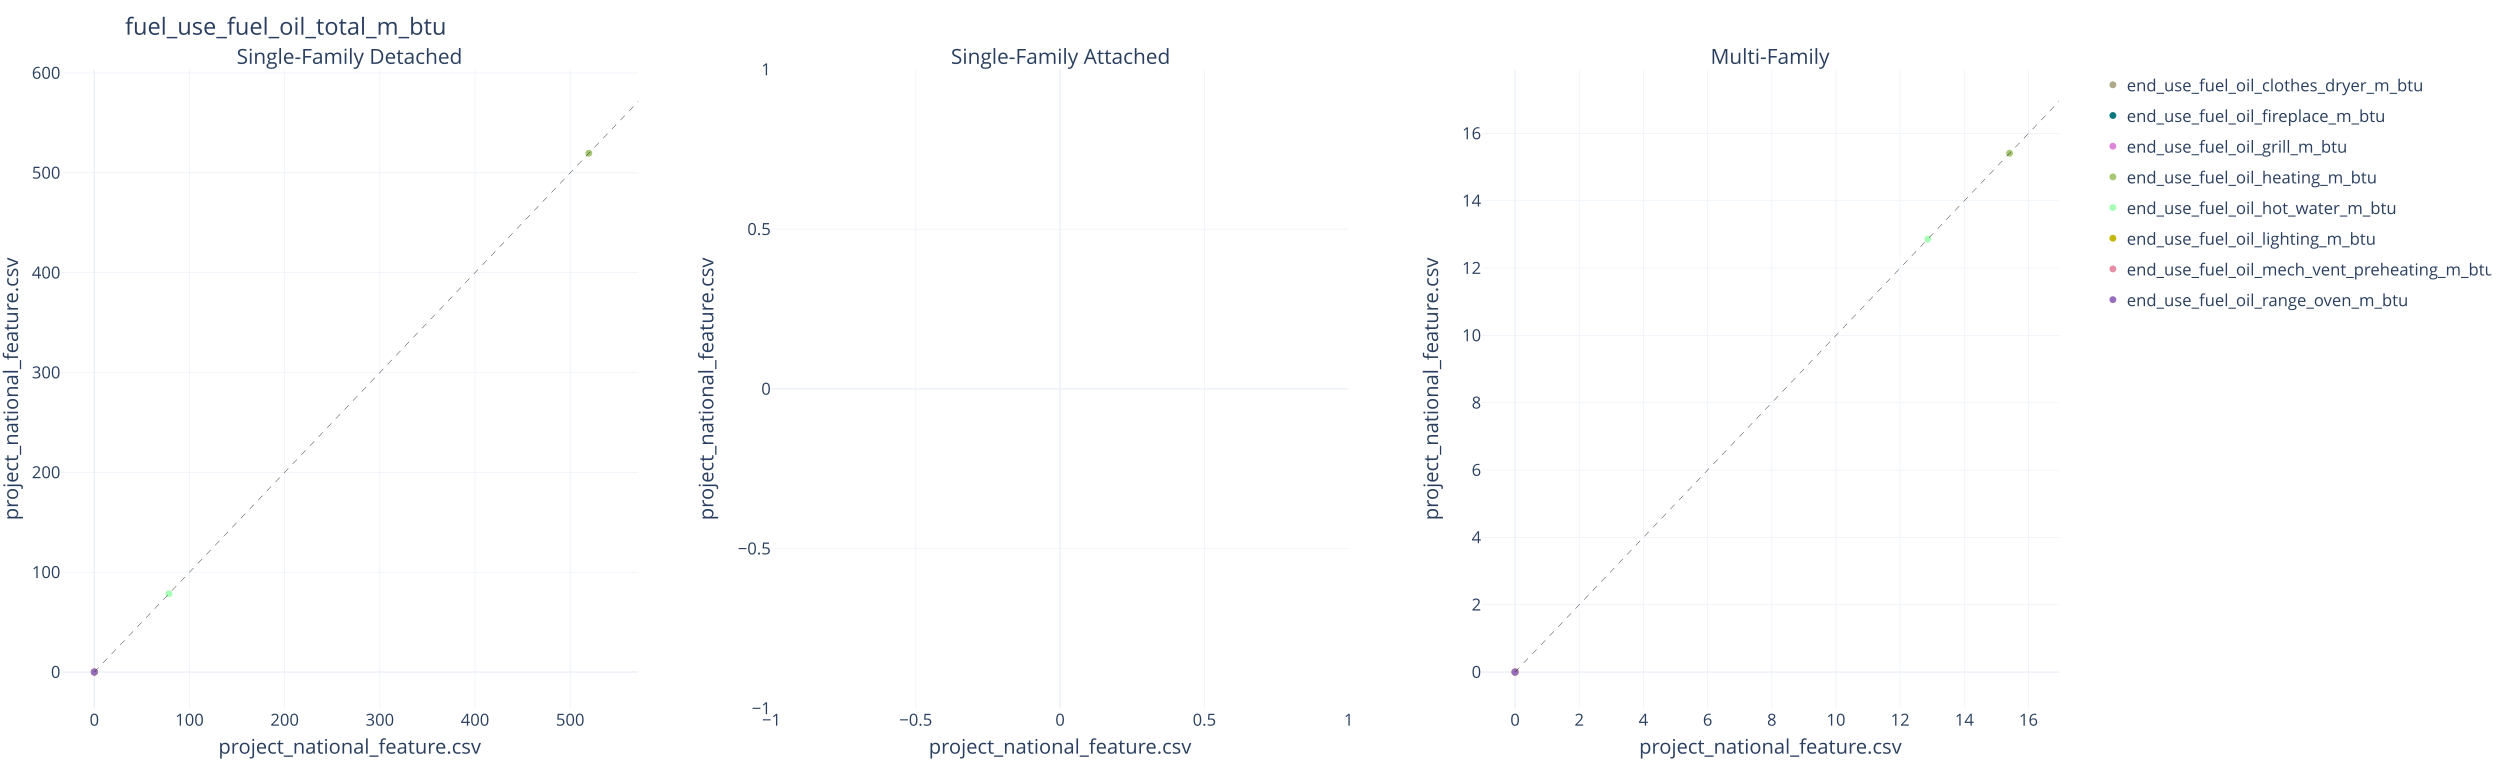
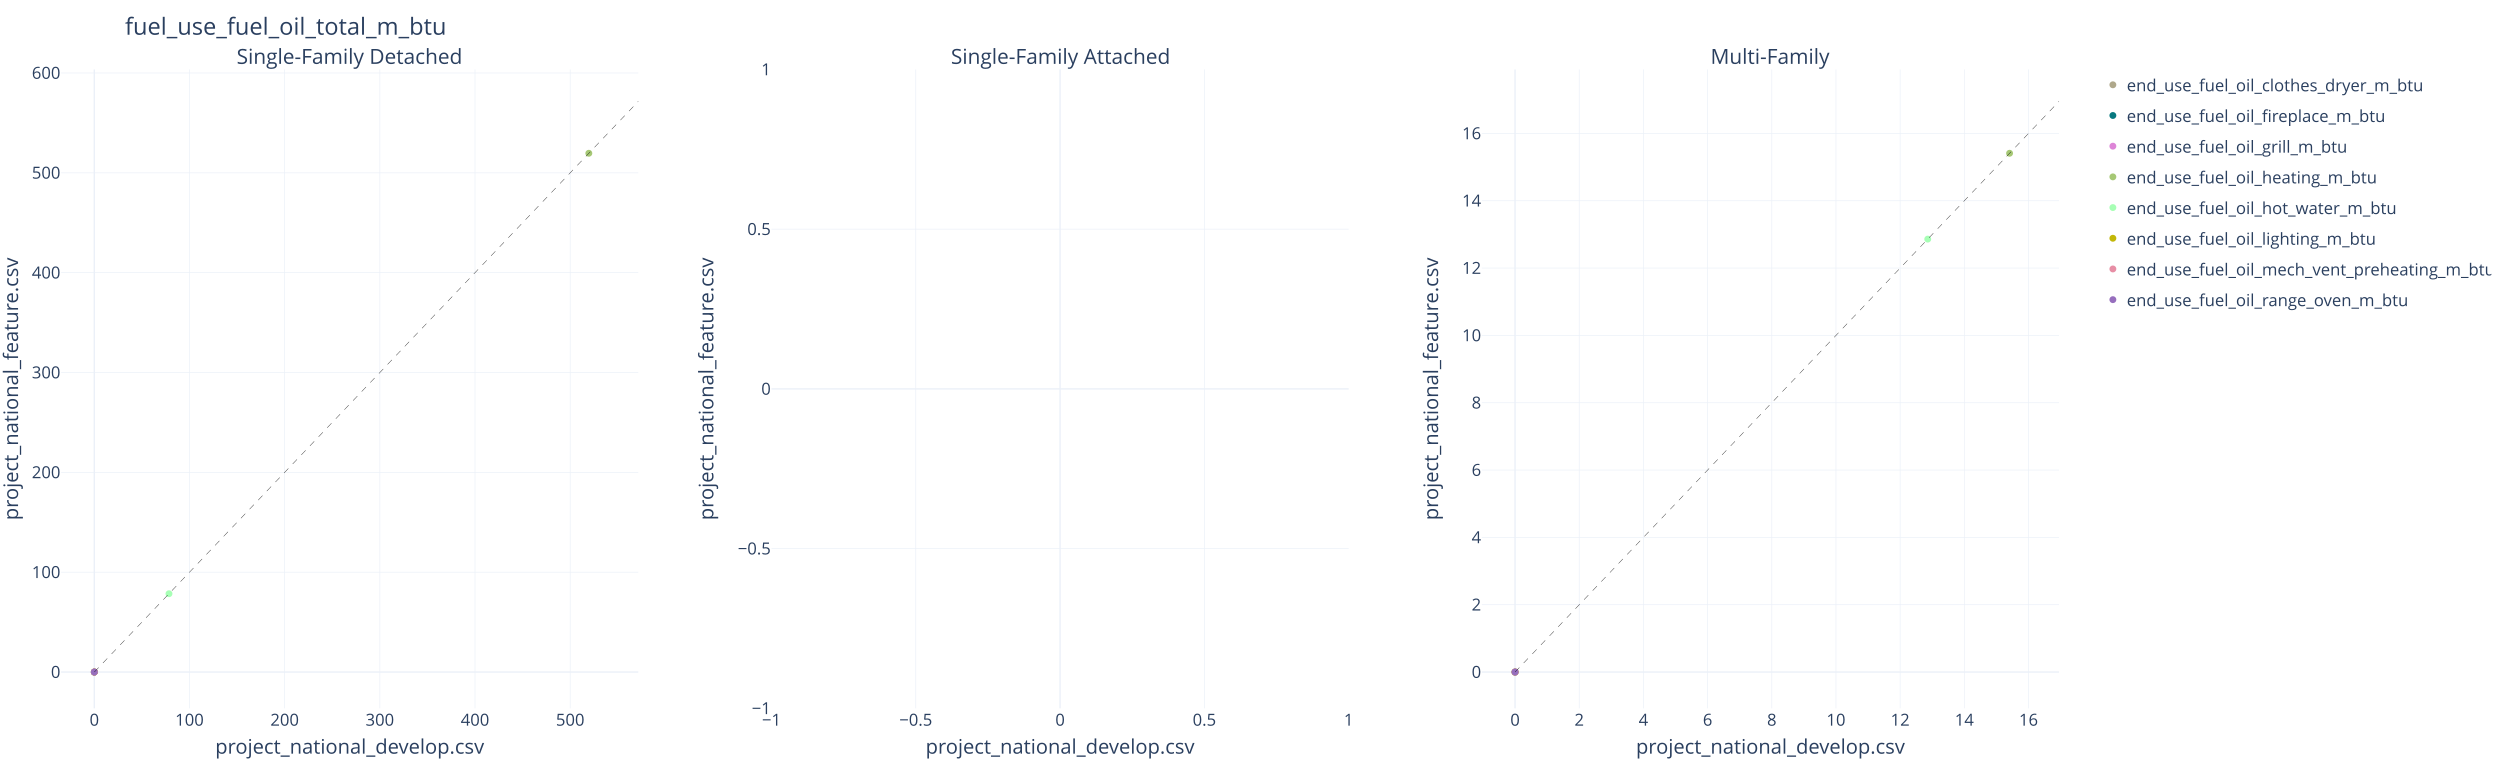
<svg xmlns="http://www.w3.org/2000/svg" class="main-svg" width="3600" height="1100" style="" viewBox="0 0 3600 1100">
  <rect x="0" y="0" width="3600" height="1100" style="fill: rgb(255, 255, 255); fill-opacity: 1;" />
-   <defs id="defs-c2bf90">
+   <defs id="defs-487a89">
    <g class="clips">
-       <clipPath id="clipc2bf90xyplot" class="plotclip">
+       <clipPath id="clip487a89xyplot" class="plotclip">
        <rect width="831.133" height="920" />
      </clipPath>
-       <clipPath id="clipc2bf90x2y2plot" class="plotclip">
+       <clipPath id="clip487a89x2y2plot" class="plotclip">
        <rect width="831.133" height="920" />
      </clipPath>
-       <clipPath id="clipc2bf90x3y3plot" class="plotclip">
+       <clipPath id="clip487a89x3y3plot" class="plotclip">
        <rect width="831.133" height="920" />
      </clipPath>
-       <clipPath class="axesclip" id="clipc2bf90x">
+       <clipPath class="axesclip" id="clip487a89x">
        <rect x="88" y="0" width="831.133" height="1100" />
      </clipPath>
-       <clipPath class="axesclip" id="clipc2bf90y">
+       <clipPath class="axesclip" id="clip487a89y">
        <rect x="0" y="100" width="3600" height="920" />
      </clipPath>
-       <clipPath class="axesclip" id="clipc2bf90xy">
+       <clipPath class="axesclip" id="clip487a89xy">
        <rect x="88" y="100" width="831.133" height="920" />
      </clipPath>
-       <clipPath class="axesclip" id="clipc2bf90y2">
+       <clipPath class="axesclip" id="clip487a89y2">
        <rect x="0" y="100" width="3600" height="920" />
      </clipPath>
-       <clipPath class="axesclip" id="clipc2bf90xy2">
+       <clipPath class="axesclip" id="clip487a89xy2">
        <rect x="88" y="100" width="831.133" height="920" />
      </clipPath>
-       <clipPath class="axesclip" id="clipc2bf90y3">
+       <clipPath class="axesclip" id="clip487a89y3">
        <rect x="0" y="100" width="3600" height="920" />
      </clipPath>
-       <clipPath class="axesclip" id="clipc2bf90xy3">
+       <clipPath class="axesclip" id="clip487a89xy3">
        <rect x="88" y="100" width="831.133" height="920" />
      </clipPath>
-       <clipPath class="axesclip" id="clipc2bf90x2">
+       <clipPath class="axesclip" id="clip487a89x2">
        <rect x="1110.933" y="0" width="831.133" height="1100" />
      </clipPath>
-       <clipPath class="axesclip" id="clipc2bf90x2y">
+       <clipPath class="axesclip" id="clip487a89x2y">
        <rect x="1110.933" y="100" width="831.133" height="920" />
      </clipPath>
-       <clipPath class="axesclip" id="clipc2bf90x2y2">
+       <clipPath class="axesclip" id="clip487a89x2y2">
        <rect x="1110.933" y="100" width="831.133" height="920" />
      </clipPath>
-       <clipPath class="axesclip" id="clipc2bf90x2y3">
+       <clipPath class="axesclip" id="clip487a89x2y3">
        <rect x="1110.933" y="100" width="831.133" height="920" />
      </clipPath>
-       <clipPath class="axesclip" id="clipc2bf90x3">
+       <clipPath class="axesclip" id="clip487a89x3">
        <rect x="2133.867" y="0" width="831.133" height="1100" />
      </clipPath>
-       <clipPath class="axesclip" id="clipc2bf90x3y">
+       <clipPath class="axesclip" id="clip487a89x3y">
        <rect x="2133.867" y="100" width="831.133" height="920" />
      </clipPath>
-       <clipPath class="axesclip" id="clipc2bf90x3y2">
+       <clipPath class="axesclip" id="clip487a89x3y2">
        <rect x="2133.867" y="100" width="831.133" height="920" />
      </clipPath>
-       <clipPath class="axesclip" id="clipc2bf90x3y3">
+       <clipPath class="axesclip" id="clip487a89x3y3">
        <rect x="2133.867" y="100" width="831.133" height="920" />
      </clipPath>
    </g>
    <g class="gradients" />
  </defs>
  <g class="bglayer" />
  <g class="layer-below">
    <g class="imagelayer" />
    <g class="shapelayer" />
  </g>
  <g class="cartesianlayer">
    <g class="subplot xy">
      <g class="layer-subplot">
        <g class="shapelayer" />
        <g class="imagelayer" />
      </g>
      <g class="gridlayer">
        <g class="x">
          <path class="xgrid crisp" transform="translate(272.86,0)" d="M0,100v920" style="stroke: rgb(235, 240, 248); stroke-opacity: 1; stroke-width: 1px;" />
          <path class="xgrid crisp" transform="translate(409.91,0)" d="M0,100v920" style="stroke: rgb(235, 240, 248); stroke-opacity: 1; stroke-width: 1px;" />
          <path class="xgrid crisp" transform="translate(546.97,0)" d="M0,100v920" style="stroke: rgb(235, 240, 248); stroke-opacity: 1; stroke-width: 1px;" />
          <path class="xgrid crisp" transform="translate(684.02,0)" d="M0,100v920" style="stroke: rgb(235, 240, 248); stroke-opacity: 1; stroke-width: 1px;" />
          <path class="xgrid crisp" transform="translate(821.07,0)" d="M0,100v920" style="stroke: rgb(235, 240, 248); stroke-opacity: 1; stroke-width: 1px;" />
        </g>
        <g class="y">
          <path class="ygrid crisp" transform="translate(0,823.97)" d="M88,0h831.133" style="stroke: rgb(235, 240, 248); stroke-opacity: 1; stroke-width: 1px;" />
          <path class="ygrid crisp" transform="translate(0,680.2)" d="M88,0h831.133" style="stroke: rgb(235, 240, 248); stroke-opacity: 1; stroke-width: 1px;" />
          <path class="ygrid crisp" transform="translate(0,536.42)" d="M88,0h831.133" style="stroke: rgb(235, 240, 248); stroke-opacity: 1; stroke-width: 1px;" />
          <path class="ygrid crisp" transform="translate(0,392.65)" d="M88,0h831.133" style="stroke: rgb(235, 240, 248); stroke-opacity: 1; stroke-width: 1px;" />
          <path class="ygrid crisp" transform="translate(0,248.87)" d="M88,0h831.133" style="stroke: rgb(235, 240, 248); stroke-opacity: 1; stroke-width: 1px;" />
          <path class="ygrid crisp" transform="translate(0,105.09)" d="M88,0h831.133" style="stroke: rgb(235, 240, 248); stroke-opacity: 1; stroke-width: 1px;" />
        </g>
      </g>
      <g class="zerolinelayer">
        <path class="xzl zl crisp" transform="translate(135.81,0)" d="M0,100v920" style="stroke: rgb(235, 240, 248); stroke-opacity: 1; stroke-width: 2px;" />
        <path class="yzl zl crisp" transform="translate(0,967.75)" d="M88,0h831.133" style="stroke: rgb(235, 240, 248); stroke-opacity: 1; stroke-width: 2px;" />
      </g>
      <path class="xlines-below" />
      <path class="ylines-below" />
      <g class="overlines-below" />
      <g class="xaxislayer-below" />
      <g class="yaxislayer-below" />
      <g class="overaxes-below" />
-       <g class="plot" transform="translate(88,100)" clip-path="url('#clipc2bf90xyplot')">
+       <g class="plot" transform="translate(88,100)" clip-path="url('#clip487a89xyplot')">
        <g class="scatterlayer mlayer">
-           <g class="trace scatter trace758dbf" style="stroke-miterlimit: 2; opacity: 1;">
+           <g class="trace scatter trace3c9e71" style="stroke-miterlimit: 2; opacity: 1;">
            <g class="fills" />
            <g class="errorbars" />
            <g class="lines" />
            <g class="points">
              <path class="point" transform="translate(47.81,867.75)" d="M5,0A5,5 0 1,1 0,-5A5,5 0 0,1 5,0Z" style="opacity: 1; stroke-width: 0px; fill: rgb(175, 168, 139); fill-opacity: 1;" />
            </g>
            <g class="text" />
          </g>
-           <g class="trace scatter trace14ef91" style="stroke-miterlimit: 2; opacity: 1;">
+           <g class="trace scatter tracec32671" style="stroke-miterlimit: 2; opacity: 1;">
            <g class="fills" />
            <g class="errorbars" />
            <g class="lines" />
            <g class="points">
              <path class="point" transform="translate(47.81,867.75)" d="M5,0A5,5 0 1,1 0,-5A5,5 0 0,1 5,0Z" style="opacity: 1; stroke-width: 0px; fill: rgb(8, 120, 127); fill-opacity: 1;" />
            </g>
            <g class="text" />
          </g>
-           <g class="trace scatter trace444eb7" style="stroke-miterlimit: 2; opacity: 1;">
+           <g class="trace scatter traceb38185" style="stroke-miterlimit: 2; opacity: 1;">
            <g class="fills" />
            <g class="errorbars" />
            <g class="lines" />
            <g class="points">
              <path class="point" transform="translate(47.81,867.75)" d="M5,0A5,5 0 1,1 0,-5A5,5 0 0,1 5,0Z" style="opacity: 1; stroke-width: 0px; fill: rgb(221, 133, 215); fill-opacity: 1;" />
            </g>
            <g class="text" />
          </g>
-           <g class="trace scatter traceb77515" style="stroke-miterlimit: 2; opacity: 1;">
+           <g class="trace scatter tracee548c3" style="stroke-miterlimit: 2; opacity: 1;">
            <g class="fills" />
            <g class="errorbars" />
            <g class="lines" />
            <g class="points">
              <path class="point" transform="translate(759.92,120.7)" d="M5,0A5,5 0 1,1 0,-5A5,5 0 0,1 5,0Z" style="opacity: 1; stroke-width: 0px; fill: rgb(166, 200, 117); fill-opacity: 1;" />
            </g>
            <g class="text" />
          </g>
-           <g class="trace scatter trace2adef8" style="stroke-miterlimit: 2; opacity: 1;">
+           <g class="trace scatter trace6e6544" style="stroke-miterlimit: 2; opacity: 1;">
            <g class="fills" />
            <g class="errorbars" />
            <g class="lines" />
            <g class="points">
              <path class="point" transform="translate(155.34,754.94)" d="M5,0A5,5 0 1,1 0,-5A5,5 0 0,1 5,0Z" style="opacity: 1; stroke-width: 0px; fill: rgb(167, 255, 181); fill-opacity: 1;" />
            </g>
            <g class="text" />
          </g>
-           <g class="trace scatter tracee6559d" style="stroke-miterlimit: 2; opacity: 1;">
+           <g class="trace scatter trace801c74" style="stroke-miterlimit: 2; opacity: 1;">
            <g class="fills" />
            <g class="errorbars" />
            <g class="lines" />
            <g class="points">
              <path class="point" transform="translate(47.81,867.75)" d="M5,0A5,5 0 1,1 0,-5A5,5 0 0,1 5,0Z" style="opacity: 1; stroke-width: 0px; fill: rgb(194, 183, 9); fill-opacity: 1;" />
            </g>
            <g class="text" />
          </g>
-           <g class="trace scatter trace829bb4" style="stroke-miterlimit: 2; opacity: 1;">
+           <g class="trace scatter traced5c71f" style="stroke-miterlimit: 2; opacity: 1;">
            <g class="fills" />
            <g class="errorbars" />
            <g class="lines" />
            <g class="points">
              <path class="point" transform="translate(47.81,867.75)" d="M5,0A5,5 0 1,1 0,-5A5,5 0 0,1 5,0Z" style="opacity: 1; stroke-width: 0px; fill: rgb(231, 142, 165); fill-opacity: 1;" />
            </g>
            <g class="text" />
          </g>
-           <g class="trace scatter trace3988c9" style="stroke-miterlimit: 2; opacity: 1;">
+           <g class="trace scatter trace2cccae" style="stroke-miterlimit: 2; opacity: 1;">
            <g class="fills" />
            <g class="errorbars" />
            <g class="lines" />
            <g class="points">
              <path class="point" transform="translate(47.81,867.75)" d="M5,0A5,5 0 1,1 0,-5A5,5 0 0,1 5,0Z" style="opacity: 1; stroke-width: 0px; fill: rgb(150, 110, 189); fill-opacity: 1;" />
            </g>
            <g class="text" />
          </g>
-           <g class="trace scatter trace954f34" style="stroke-miterlimit: 2; opacity: 1;">
+           <g class="trace scatter trace48bdb5" style="stroke-miterlimit: 2; opacity: 1;">
            <g class="fills" />
            <g class="errorbars" />
            <g class="lines">
              <path class="js-line" d="M47.81,867.75L831.13,46" style="vector-effect: non-scaling-stroke; fill: none; stroke: rgb(0, 0, 0); stroke-opacity: 1; stroke-width: 0.5px; opacity: 1; stroke-dasharray: 9px, 9px;" />
            </g>
            <g class="points" />
            <g class="text" />
          </g>
        </g>
      </g>
      <g class="overplot" />
      <path class="xlines-above crisp" d="M0,0" style="fill: none;" />
      <path class="ylines-above crisp" d="M0,0" style="fill: none;" />
      <g class="overlines-above" />
      <g class="xaxislayer-above">
        <g class="xtick">
          <text text-anchor="middle" x="0" y="1045" transform="translate(135.81,0)" style="font-family: 'Open Sans', verdana, arial, sans-serif; font-size: 24px; fill: rgb(42, 63, 95); fill-opacity: 1; white-space: pre;">0</text>
        </g>
        <g class="xtick">
          <text text-anchor="middle" x="0" y="1045" transform="translate(272.86,0)" style="font-family: 'Open Sans', verdana, arial, sans-serif; font-size: 24px; fill: rgb(42, 63, 95); fill-opacity: 1; white-space: pre;">100</text>
        </g>
        <g class="xtick">
          <text text-anchor="middle" x="0" y="1045" transform="translate(409.91,0)" style="font-family: 'Open Sans', verdana, arial, sans-serif; font-size: 24px; fill: rgb(42, 63, 95); fill-opacity: 1; white-space: pre;">200</text>
        </g>
        <g class="xtick">
          <text text-anchor="middle" x="0" y="1045" transform="translate(546.97,0)" style="font-family: 'Open Sans', verdana, arial, sans-serif; font-size: 24px; fill: rgb(42, 63, 95); fill-opacity: 1; white-space: pre;">300</text>
        </g>
        <g class="xtick">
          <text text-anchor="middle" x="0" y="1045" transform="translate(684.02,0)" style="font-family: 'Open Sans', verdana, arial, sans-serif; font-size: 24px; fill: rgb(42, 63, 95); fill-opacity: 1; white-space: pre;">400</text>
        </g>
        <g class="xtick">
          <text text-anchor="middle" x="0" y="1045" transform="translate(821.07,0)" style="font-family: 'Open Sans', verdana, arial, sans-serif; font-size: 24px; fill: rgb(42, 63, 95); fill-opacity: 1; white-space: pre;">500</text>
        </g>
      </g>
      <g class="yaxislayer-above">
        <g class="ytick">
          <text text-anchor="end" x="87" y="8.4" transform="translate(0,967.75)" style="font-family: 'Open Sans', verdana, arial, sans-serif; font-size: 24px; fill: rgb(42, 63, 95); fill-opacity: 1; white-space: pre;">0</text>
        </g>
        <g class="ytick">
          <text text-anchor="end" x="87" y="8.4" transform="translate(0,823.97)" style="font-family: 'Open Sans', verdana, arial, sans-serif; font-size: 24px; fill: rgb(42, 63, 95); fill-opacity: 1; white-space: pre;">100</text>
        </g>
        <g class="ytick">
          <text text-anchor="end" x="87" y="8.4" transform="translate(0,680.2)" style="font-family: 'Open Sans', verdana, arial, sans-serif; font-size: 24px; fill: rgb(42, 63, 95); fill-opacity: 1; white-space: pre;">200</text>
        </g>
        <g class="ytick">
          <text text-anchor="end" x="87" y="8.4" transform="translate(0,536.42)" style="font-family: 'Open Sans', verdana, arial, sans-serif; font-size: 24px; fill: rgb(42, 63, 95); fill-opacity: 1; white-space: pre;">300</text>
        </g>
        <g class="ytick">
          <text text-anchor="end" x="87" y="8.4" transform="translate(0,392.65)" style="font-family: 'Open Sans', verdana, arial, sans-serif; font-size: 24px; fill: rgb(42, 63, 95); fill-opacity: 1; white-space: pre;">400</text>
        </g>
        <g class="ytick">
          <text text-anchor="end" x="87" y="8.4" transform="translate(0,248.87)" style="font-family: 'Open Sans', verdana, arial, sans-serif; font-size: 24px; fill: rgb(42, 63, 95); fill-opacity: 1; white-space: pre;">500</text>
        </g>
        <g class="ytick">
          <text text-anchor="end" x="87" y="8.4" transform="translate(0,105.09)" style="font-family: 'Open Sans', verdana, arial, sans-serif; font-size: 24px; fill: rgb(42, 63, 95); fill-opacity: 1; white-space: pre;">600</text>
        </g>
      </g>
      <g class="overaxes-above" />
    </g>
    <g class="subplot x2y2">
      <g class="layer-subplot">
        <g class="shapelayer" />
        <g class="imagelayer" />
      </g>
      <g class="gridlayer">
        <g class="x2">
          <path class="x2grid crisp" transform="translate(1318.713,0)" d="M0,100v920" style="stroke: rgb(235, 240, 248); stroke-opacity: 1; stroke-width: 1px;" />
          <path class="x2grid crisp" transform="translate(1734.283,0)" d="M0,100v920" style="stroke: rgb(235, 240, 248); stroke-opacity: 1; stroke-width: 1px;" />
        </g>
        <g class="y2">
          <path class="y2grid crisp" transform="translate(0,790)" d="M1110.933,0h831.133" style="stroke: rgb(235, 240, 248); stroke-opacity: 1; stroke-width: 1px;" />
          <path class="y2grid crisp" transform="translate(0,330)" d="M1110.933,0h831.133" style="stroke: rgb(235, 240, 248); stroke-opacity: 1; stroke-width: 1px;" />
        </g>
      </g>
      <g class="zerolinelayer">
        <path class="x2zl zl crisp" transform="translate(1526.503,0)" d="M0,100v920" style="stroke: rgb(235, 240, 248); stroke-opacity: 1; stroke-width: 2px;" />
        <path class="y2zl zl crisp" transform="translate(0,560)" d="M1110.933,0h831.133" style="stroke: rgb(235, 240, 248); stroke-opacity: 1; stroke-width: 2px;" />
      </g>
      <path class="xlines-below" />
      <path class="ylines-below" />
      <g class="overlines-below" />
      <g class="xaxislayer-below" />
      <g class="yaxislayer-below" />
      <g class="overaxes-below" />
-       <g class="plot" transform="translate(1110.933,100)" clip-path="url('#clipc2bf90x2y2plot')">
+       <g class="plot" transform="translate(1110.933,100)" clip-path="url('#clip487a89x2y2plot')">
        <g class="scatterlayer mlayer">
-           <g class="trace scatter trace5a7e8e" style="stroke-miterlimit: 2; opacity: 1;">
+           <g class="trace scatter trace1f6bfb" style="stroke-miterlimit: 2; opacity: 1;">
            <g class="fills" />
            <g class="errorbars" />
            <g class="lines" />
            <g class="points" />
            <g class="text" />
          </g>
        </g>
      </g>
      <g class="overplot" />
      <path class="xlines-above crisp" d="M0,0" style="fill: none;" />
      <path class="ylines-above crisp" d="M0,0" style="fill: none;" />
      <g class="overlines-above" />
      <g class="xaxislayer-above">
        <g class="x2tick">
          <text text-anchor="middle" x="0" y="1045" transform="translate(1110.933,0)" style="font-family: 'Open Sans', verdana, arial, sans-serif; font-size: 24px; fill: rgb(42, 63, 95); fill-opacity: 1; white-space: pre;">−1</text>
        </g>
        <g class="x2tick">
          <text text-anchor="middle" x="0" y="1045" transform="translate(1318.713,0)" style="font-family: 'Open Sans', verdana, arial, sans-serif; font-size: 24px; fill: rgb(42, 63, 95); fill-opacity: 1; white-space: pre;">−0.5</text>
        </g>
        <g class="x2tick">
          <text text-anchor="middle" x="0" y="1045" transform="translate(1526.503,0)" style="font-family: 'Open Sans', verdana, arial, sans-serif; font-size: 24px; fill: rgb(42, 63, 95); fill-opacity: 1; white-space: pre;">0</text>
        </g>
        <g class="x2tick">
          <text text-anchor="middle" x="0" y="1045" transform="translate(1734.283,0)" style="font-family: 'Open Sans', verdana, arial, sans-serif; font-size: 24px; fill: rgb(42, 63, 95); fill-opacity: 1; white-space: pre;">0.5</text>
        </g>
        <g class="x2tick">
          <text text-anchor="middle" x="0" y="1045" transform="translate(1942.063,0)" style="font-family: 'Open Sans', verdana, arial, sans-serif; font-size: 24px; fill: rgb(42, 63, 95); fill-opacity: 1; white-space: pre;">1</text>
        </g>
      </g>
      <g class="yaxislayer-above">
        <g class="y2tick">
          <text text-anchor="end" x="1109.933" y="8.4" transform="translate(0,1020)" style="font-family: 'Open Sans', verdana, arial, sans-serif; font-size: 24px; fill: rgb(42, 63, 95); fill-opacity: 1; white-space: pre;">−1</text>
        </g>
        <g class="y2tick">
          <text text-anchor="end" x="1109.933" y="8.4" transform="translate(0,790)" style="font-family: 'Open Sans', verdana, arial, sans-serif; font-size: 24px; fill: rgb(42, 63, 95); fill-opacity: 1; white-space: pre;">−0.5</text>
        </g>
        <g class="y2tick">
          <text text-anchor="end" x="1109.933" y="8.4" transform="translate(0,560)" style="font-family: 'Open Sans', verdana, arial, sans-serif; font-size: 24px; fill: rgb(42, 63, 95); fill-opacity: 1; white-space: pre;">0</text>
        </g>
        <g class="y2tick">
          <text text-anchor="end" x="1109.933" y="8.4" transform="translate(0,330)" style="font-family: 'Open Sans', verdana, arial, sans-serif; font-size: 24px; fill: rgb(42, 63, 95); fill-opacity: 1; white-space: pre;">0.5</text>
        </g>
        <g class="y2tick">
          <text text-anchor="end" x="1109.933" y="8.4" transform="translate(0,100)" style="font-family: 'Open Sans', verdana, arial, sans-serif; font-size: 24px; fill: rgb(42, 63, 95); fill-opacity: 1; white-space: pre;">1</text>
        </g>
      </g>
      <g class="overaxes-above" />
    </g>
    <g class="subplot x3y3">
      <g class="layer-subplot">
        <g class="shapelayer" />
        <g class="imagelayer" />
      </g>
      <g class="gridlayer">
        <g class="x3">
          <path class="x3grid crisp" transform="translate(2274.097,0)" d="M0,100v920" style="stroke: rgb(235, 240, 248); stroke-opacity: 1; stroke-width: 1px;" />
          <path class="x3grid crisp" transform="translate(2366.517,0)" d="M0,100v920" style="stroke: rgb(235, 240, 248); stroke-opacity: 1; stroke-width: 1px;" />
          <path class="x3grid crisp" transform="translate(2458.937,0)" d="M0,100v920" style="stroke: rgb(235, 240, 248); stroke-opacity: 1; stroke-width: 1px;" />
          <path class="x3grid crisp" transform="translate(2551.367,0)" d="M0,100v920" style="stroke: rgb(235, 240, 248); stroke-opacity: 1; stroke-width: 1px;" />
          <path class="x3grid crisp" transform="translate(2643.787,0)" d="M0,100v920" style="stroke: rgb(235, 240, 248); stroke-opacity: 1; stroke-width: 1px;" />
          <path class="x3grid crisp" transform="translate(2736.207,0)" d="M0,100v920" style="stroke: rgb(235, 240, 248); stroke-opacity: 1; stroke-width: 1px;" />
          <path class="x3grid crisp" transform="translate(2828.627,0)" d="M0,100v920" style="stroke: rgb(235, 240, 248); stroke-opacity: 1; stroke-width: 1px;" />
          <path class="x3grid crisp" transform="translate(2921.057,0)" d="M0,100v920" style="stroke: rgb(235, 240, 248); stroke-opacity: 1; stroke-width: 1px;" />
        </g>
        <g class="y3">
          <path class="y3grid crisp" transform="translate(0,870.79)" d="M2133.867,0h831.133" style="stroke: rgb(235, 240, 248); stroke-opacity: 1; stroke-width: 1px;" />
          <path class="y3grid crisp" transform="translate(0,773.84)" d="M2133.867,0h831.133" style="stroke: rgb(235, 240, 248); stroke-opacity: 1; stroke-width: 1px;" />
          <path class="y3grid crisp" transform="translate(0,676.88)" d="M2133.867,0h831.133" style="stroke: rgb(235, 240, 248); stroke-opacity: 1; stroke-width: 1px;" />
          <path class="y3grid crisp" transform="translate(0,579.93)" d="M2133.867,0h831.133" style="stroke: rgb(235, 240, 248); stroke-opacity: 1; stroke-width: 1px;" />
          <path class="y3grid crisp" transform="translate(0,482.97)" d="M2133.867,0h831.133" style="stroke: rgb(235, 240, 248); stroke-opacity: 1; stroke-width: 1px;" />
          <path class="y3grid crisp" transform="translate(0,386.01)" d="M2133.867,0h831.133" style="stroke: rgb(235, 240, 248); stroke-opacity: 1; stroke-width: 1px;" />
          <path class="y3grid crisp" transform="translate(0,289.06)" d="M2133.867,0h831.133" style="stroke: rgb(235, 240, 248); stroke-opacity: 1; stroke-width: 1px;" />
          <path class="y3grid crisp" transform="translate(0,192.1)" d="M2133.867,0h831.133" style="stroke: rgb(235, 240, 248); stroke-opacity: 1; stroke-width: 1px;" />
        </g>
      </g>
      <g class="zerolinelayer">
        <path class="x3zl zl crisp" transform="translate(2181.677,0)" d="M0,100v920" style="stroke: rgb(235, 240, 248); stroke-opacity: 1; stroke-width: 2px;" />
        <path class="y3zl zl crisp" transform="translate(0,967.75)" d="M2133.867,0h831.133" style="stroke: rgb(235, 240, 248); stroke-opacity: 1; stroke-width: 2px;" />
      </g>
      <path class="xlines-below" />
      <path class="ylines-below" />
      <g class="overlines-below" />
      <g class="xaxislayer-below" />
      <g class="yaxislayer-below" />
      <g class="overaxes-below" />
-       <g class="plot" transform="translate(2133.867,100)" clip-path="url('#clipc2bf90x3y3plot')">
+       <g class="plot" transform="translate(2133.867,100)" clip-path="url('#clip487a89x3y3plot')">
        <g class="scatterlayer mlayer">
-           <g class="trace scatter trace050af2" style="stroke-miterlimit: 2; opacity: 1;">
+           <g class="trace scatter trace9473d5" style="stroke-miterlimit: 2; opacity: 1;">
            <g class="fills" />
            <g class="errorbars" />
            <g class="lines" />
            <g class="points">
              <path class="point" transform="translate(47.81,867.75)" d="M5,0A5,5 0 1,1 0,-5A5,5 0 0,1 5,0Z" style="opacity: 1; stroke-width: 0px; fill: rgb(175, 168, 139); fill-opacity: 1;" />
            </g>
            <g class="text" />
          </g>
-           <g class="trace scatter tracece15bc" style="stroke-miterlimit: 2; opacity: 1;">
+           <g class="trace scatter traceb53861" style="stroke-miterlimit: 2; opacity: 1;">
            <g class="fills" />
            <g class="errorbars" />
            <g class="lines" />
            <g class="points">
              <path class="point" transform="translate(47.81,867.75)" d="M5,0A5,5 0 1,1 0,-5A5,5 0 0,1 5,0Z" style="opacity: 1; stroke-width: 0px; fill: rgb(8, 120, 127); fill-opacity: 1;" />
            </g>
            <g class="text" />
          </g>
-           <g class="trace scatter trace5edf8a" style="stroke-miterlimit: 2; opacity: 1;">
+           <g class="trace scatter trace4fc71d" style="stroke-miterlimit: 2; opacity: 1;">
            <g class="fills" />
            <g class="errorbars" />
            <g class="lines" />
            <g class="points">
              <path class="point" transform="translate(47.81,867.75)" d="M5,0A5,5 0 1,1 0,-5A5,5 0 0,1 5,0Z" style="opacity: 1; stroke-width: 0px; fill: rgb(221, 133, 215); fill-opacity: 1;" />
            </g>
            <g class="text" />
          </g>
-           <g class="trace scatter trace5f16fa" style="stroke-miterlimit: 2; opacity: 1;">
+           <g class="trace scatter tracef062a9" style="stroke-miterlimit: 2; opacity: 1;">
            <g class="fills" />
            <g class="errorbars" />
            <g class="lines" />
            <g class="points">
              <path class="point" transform="translate(759.92,120.7)" d="M5,0A5,5 0 1,1 0,-5A5,5 0 0,1 5,0Z" style="opacity: 1; stroke-width: 0px; fill: rgb(166, 200, 117); fill-opacity: 1;" />
            </g>
            <g class="text" />
          </g>
-           <g class="trace scatter trace2d4db8" style="stroke-miterlimit: 2; opacity: 1;">
+           <g class="trace scatter trace03be0e" style="stroke-miterlimit: 2; opacity: 1;">
            <g class="fills" />
            <g class="errorbars" />
            <g class="lines" />
            <g class="points">
              <path class="point" transform="translate(642.08,244.32)" d="M5,0A5,5 0 1,1 0,-5A5,5 0 0,1 5,0Z" style="opacity: 1; stroke-width: 0px; fill: rgb(167, 255, 181); fill-opacity: 1;" />
            </g>
            <g class="text" />
          </g>
-           <g class="trace scatter traced71f90" style="stroke-miterlimit: 2; opacity: 1;">
+           <g class="trace scatter traceb15a91" style="stroke-miterlimit: 2; opacity: 1;">
            <g class="fills" />
            <g class="errorbars" />
            <g class="lines" />
            <g class="points">
              <path class="point" transform="translate(47.81,867.75)" d="M5,0A5,5 0 1,1 0,-5A5,5 0 0,1 5,0Z" style="opacity: 1; stroke-width: 0px; fill: rgb(194, 183, 9); fill-opacity: 1;" />
            </g>
            <g class="text" />
          </g>
-           <g class="trace scatter tracea48f31" style="stroke-miterlimit: 2; opacity: 1;">
+           <g class="trace scatter traceb8156c" style="stroke-miterlimit: 2; opacity: 1;">
            <g class="fills" />
            <g class="errorbars" />
            <g class="lines" />
            <g class="points">
              <path class="point" transform="translate(47.81,867.75)" d="M5,0A5,5 0 1,1 0,-5A5,5 0 0,1 5,0Z" style="opacity: 1; stroke-width: 0px; fill: rgb(231, 142, 165); fill-opacity: 1;" />
            </g>
            <g class="text" />
          </g>
-           <g class="trace scatter trace122201" style="stroke-miterlimit: 2; opacity: 1;">
+           <g class="trace scatter trace9fc506" style="stroke-miterlimit: 2; opacity: 1;">
            <g class="fills" />
            <g class="errorbars" />
            <g class="lines" />
            <g class="points">
              <path class="point" transform="translate(47.81,867.75)" d="M5,0A5,5 0 1,1 0,-5A5,5 0 0,1 5,0Z" style="opacity: 1; stroke-width: 0px; fill: rgb(150, 110, 189); fill-opacity: 1;" />
            </g>
            <g class="text" />
          </g>
-           <g class="trace scatter tracefad5ad" style="stroke-miterlimit: 2; opacity: 1;">
+           <g class="trace scatter trace8616cb" style="stroke-miterlimit: 2; opacity: 1;">
            <g class="fills" />
            <g class="errorbars" />
            <g class="lines">
              <path class="js-line" d="M47.81,867.75L831.13,46" style="vector-effect: non-scaling-stroke; fill: none; stroke: rgb(0, 0, 0); stroke-opacity: 1; stroke-width: 0.5px; opacity: 1; stroke-dasharray: 9px, 9px;" />
            </g>
            <g class="points" />
            <g class="text" />
          </g>
        </g>
      </g>
      <g class="overplot" />
      <path class="xlines-above crisp" d="M0,0" style="fill: none;" />
      <path class="ylines-above crisp" d="M0,0" style="fill: none;" />
      <g class="overlines-above" />
      <g class="xaxislayer-above">
        <g class="x3tick">
          <text text-anchor="middle" x="0" y="1045" transform="translate(2181.677,0)" style="font-family: 'Open Sans', verdana, arial, sans-serif; font-size: 24px; fill: rgb(42, 63, 95); fill-opacity: 1; white-space: pre;">0</text>
        </g>
        <g class="x3tick">
          <text text-anchor="middle" x="0" y="1045" transform="translate(2274.097,0)" style="font-family: 'Open Sans', verdana, arial, sans-serif; font-size: 24px; fill: rgb(42, 63, 95); fill-opacity: 1; white-space: pre;">2</text>
        </g>
        <g class="x3tick">
          <text text-anchor="middle" x="0" y="1045" transform="translate(2366.517,0)" style="font-family: 'Open Sans', verdana, arial, sans-serif; font-size: 24px; fill: rgb(42, 63, 95); fill-opacity: 1; white-space: pre;">4</text>
        </g>
        <g class="x3tick">
          <text text-anchor="middle" x="0" y="1045" transform="translate(2458.937,0)" style="font-family: 'Open Sans', verdana, arial, sans-serif; font-size: 24px; fill: rgb(42, 63, 95); fill-opacity: 1; white-space: pre;">6</text>
        </g>
        <g class="x3tick">
          <text text-anchor="middle" x="0" y="1045" transform="translate(2551.367,0)" style="font-family: 'Open Sans', verdana, arial, sans-serif; font-size: 24px; fill: rgb(42, 63, 95); fill-opacity: 1; white-space: pre;">8</text>
        </g>
        <g class="x3tick">
          <text text-anchor="middle" x="0" y="1045" transform="translate(2643.787,0)" style="font-family: 'Open Sans', verdana, arial, sans-serif; font-size: 24px; fill: rgb(42, 63, 95); fill-opacity: 1; white-space: pre;">10</text>
        </g>
        <g class="x3tick">
          <text text-anchor="middle" x="0" y="1045" transform="translate(2736.207,0)" style="font-family: 'Open Sans', verdana, arial, sans-serif; font-size: 24px; fill: rgb(42, 63, 95); fill-opacity: 1; white-space: pre;">12</text>
        </g>
        <g class="x3tick">
          <text text-anchor="middle" x="0" y="1045" transform="translate(2828.627,0)" style="font-family: 'Open Sans', verdana, arial, sans-serif; font-size: 24px; fill: rgb(42, 63, 95); fill-opacity: 1; white-space: pre;">14</text>
        </g>
        <g class="x3tick">
          <text text-anchor="middle" x="0" y="1045" transform="translate(2921.057,0)" style="font-family: 'Open Sans', verdana, arial, sans-serif; font-size: 24px; fill: rgb(42, 63, 95); fill-opacity: 1; white-space: pre;">16</text>
        </g>
      </g>
      <g class="yaxislayer-above">
        <g class="y3tick">
          <text text-anchor="end" x="2132.867" y="8.4" transform="translate(0,967.75)" style="font-family: 'Open Sans', verdana, arial, sans-serif; font-size: 24px; fill: rgb(42, 63, 95); fill-opacity: 1; white-space: pre;">0</text>
        </g>
        <g class="y3tick">
          <text text-anchor="end" x="2132.867" y="8.4" transform="translate(0,870.79)" style="font-family: 'Open Sans', verdana, arial, sans-serif; font-size: 24px; fill: rgb(42, 63, 95); fill-opacity: 1; white-space: pre;">2</text>
        </g>
        <g class="y3tick">
          <text text-anchor="end" x="2132.867" y="8.4" transform="translate(0,773.84)" style="font-family: 'Open Sans', verdana, arial, sans-serif; font-size: 24px; fill: rgb(42, 63, 95); fill-opacity: 1; white-space: pre;">4</text>
        </g>
        <g class="y3tick">
          <text text-anchor="end" x="2132.867" y="8.4" transform="translate(0,676.88)" style="font-family: 'Open Sans', verdana, arial, sans-serif; font-size: 24px; fill: rgb(42, 63, 95); fill-opacity: 1; white-space: pre;">6</text>
        </g>
        <g class="y3tick">
          <text text-anchor="end" x="2132.867" y="8.4" transform="translate(0,579.93)" style="font-family: 'Open Sans', verdana, arial, sans-serif; font-size: 24px; fill: rgb(42, 63, 95); fill-opacity: 1; white-space: pre;">8</text>
        </g>
        <g class="y3tick">
          <text text-anchor="end" x="2132.867" y="8.4" transform="translate(0,482.97)" style="font-family: 'Open Sans', verdana, arial, sans-serif; font-size: 24px; fill: rgb(42, 63, 95); fill-opacity: 1; white-space: pre;">10</text>
        </g>
        <g class="y3tick">
          <text text-anchor="end" x="2132.867" y="8.4" transform="translate(0,386.01)" style="font-family: 'Open Sans', verdana, arial, sans-serif; font-size: 24px; fill: rgb(42, 63, 95); fill-opacity: 1; white-space: pre;">12</text>
        </g>
        <g class="y3tick">
          <text text-anchor="end" x="2132.867" y="8.4" transform="translate(0,289.06)" style="font-family: 'Open Sans', verdana, arial, sans-serif; font-size: 24px; fill: rgb(42, 63, 95); fill-opacity: 1; white-space: pre;">14</text>
        </g>
        <g class="y3tick">
          <text text-anchor="end" x="2132.867" y="8.4" transform="translate(0,192.1)" style="font-family: 'Open Sans', verdana, arial, sans-serif; font-size: 24px; fill: rgb(42, 63, 95); fill-opacity: 1; white-space: pre;">16</text>
        </g>
      </g>
      <g class="overaxes-above" />
    </g>
  </g>
  <g class="polarlayer" />
  <g class="ternarylayer" />
  <g class="geolayer" />
  <g class="funnelarealayer" />
  <g class="pielayer" />
  <g class="treemaplayer" />
  <g class="sunburstlayer" />
  <g class="glimages" />
-   <defs id="topdefs-c2bf90">
+   <defs id="topdefs-487a89">
    <g class="clips" />
-     <clipPath id="legendc2bf90">
+     <clipPath id="legend487a89">
      <rect width="565" height="354" x="0" y="0" />
    </clipPath>
  </defs>
  <g class="layer-above">
    <g class="imagelayer" />
    <g class="shapelayer" />
  </g>
  <g class="infolayer">
    <g class="legend" pointer-events="all" transform="translate(3022.54,100)">
      <rect class="bg" shape-rendering="crispEdges" style="stroke: rgb(68, 68, 68); stroke-opacity: 1; fill: rgb(255, 255, 255); fill-opacity: 1; stroke-width: 0px;" width="565" height="354" x="0" y="0" />
-       <g class="scrollbox" transform="" clip-path="url('#legendc2bf90')">
+       <g class="scrollbox" transform="" clip-path="url('#legend487a89')">
        <g class="groups" transform="">
          <g class="traces" transform="translate(0,22.1)" style="opacity: 1;">
            <text class="legendtext" text-anchor="start" x="40" y="9.36" style="font-family: 'Open Sans', verdana, arial, sans-serif; font-size: 24px; fill: rgb(42, 63, 95); fill-opacity: 1; white-space: pre;">end_use_fuel_oil_clothes_dryer_m_btu</text>
            <g class="layers" style="opacity: 1;">
              <g class="legendfill" />
              <g class="legendlines" />
              <g class="legendsymbols">
                <g class="legendpoints">
                  <path class="scatterpts" transform="translate(20,0)" d="M5,0A5,5 0 1,1 0,-5A5,5 0 0,1 5,0Z" style="opacity: 1; stroke-width: 0px; fill: rgb(175, 168, 139); fill-opacity: 1;" />
                </g>
              </g>
            </g>
            <rect class="legendtoggle" x="0" y="-17.1" width="559.062" height="34.2" style="fill: rgb(0, 0, 0); fill-opacity: 0;" />
          </g>
        </g>
        <g class="groups" transform="translate(0,10)">
          <g class="traces" transform="translate(0,56.3)" style="opacity: 1;">
            <text class="legendtext" text-anchor="start" x="40" y="9.36" style="font-family: 'Open Sans', verdana, arial, sans-serif; font-size: 24px; fill: rgb(42, 63, 95); fill-opacity: 1; white-space: pre;">end_use_fuel_oil_fireplace_m_btu</text>
            <g class="layers" style="opacity: 1;">
              <g class="legendfill" />
              <g class="legendlines" />
              <g class="legendsymbols">
                <g class="legendpoints">
                  <path class="scatterpts" transform="translate(20,0)" d="M5,0A5,5 0 1,1 0,-5A5,5 0 0,1 5,0Z" style="opacity: 1; stroke-width: 0px; fill: rgb(8, 120, 127); fill-opacity: 1;" />
                </g>
              </g>
            </g>
            <rect class="legendtoggle" x="0" y="-17.1" width="559.062" height="34.2" style="fill: rgb(0, 0, 0); fill-opacity: 0;" />
          </g>
        </g>
        <g class="groups" transform="translate(0,20)">
          <g class="traces" transform="translate(0,90.5)" style="opacity: 1;">
            <text class="legendtext" text-anchor="start" x="40" y="9.36" style="font-family: 'Open Sans', verdana, arial, sans-serif; font-size: 24px; fill: rgb(42, 63, 95); fill-opacity: 1; white-space: pre;">end_use_fuel_oil_grill_m_btu</text>
            <g class="layers" style="opacity: 1;">
              <g class="legendfill" />
              <g class="legendlines" />
              <g class="legendsymbols">
                <g class="legendpoints">
                  <path class="scatterpts" transform="translate(20,0)" d="M5,0A5,5 0 1,1 0,-5A5,5 0 0,1 5,0Z" style="opacity: 1; stroke-width: 0px; fill: rgb(221, 133, 215); fill-opacity: 1;" />
                </g>
              </g>
            </g>
            <rect class="legendtoggle" x="0" y="-17.1" width="559.062" height="34.2" style="fill: rgb(0, 0, 0); fill-opacity: 0;" />
          </g>
        </g>
        <g class="groups" transform="translate(0,30)">
          <g class="traces" transform="translate(0,124.7)" style="opacity: 1;">
            <text class="legendtext" text-anchor="start" x="40" y="9.36" style="font-family: 'Open Sans', verdana, arial, sans-serif; font-size: 24px; fill: rgb(42, 63, 95); fill-opacity: 1; white-space: pre;">end_use_fuel_oil_heating_m_btu</text>
            <g class="layers" style="opacity: 1;">
              <g class="legendfill" />
              <g class="legendlines" />
              <g class="legendsymbols">
                <g class="legendpoints">
                  <path class="scatterpts" transform="translate(20,0)" d="M5,0A5,5 0 1,1 0,-5A5,5 0 0,1 5,0Z" style="opacity: 1; stroke-width: 0px; fill: rgb(166, 200, 117); fill-opacity: 1;" />
                </g>
              </g>
            </g>
            <rect class="legendtoggle" x="0" y="-17.1" width="559.062" height="34.2" style="fill: rgb(0, 0, 0); fill-opacity: 0;" />
          </g>
        </g>
        <g class="groups" transform="translate(0,40)">
          <g class="traces" transform="translate(0,158.9)" style="opacity: 1;">
            <text class="legendtext" text-anchor="start" x="40" y="9.36" style="font-family: 'Open Sans', verdana, arial, sans-serif; font-size: 24px; fill: rgb(42, 63, 95); fill-opacity: 1; white-space: pre;">end_use_fuel_oil_hot_water_m_btu</text>
            <g class="layers" style="opacity: 1;">
              <g class="legendfill" />
              <g class="legendlines" />
              <g class="legendsymbols">
                <g class="legendpoints">
                  <path class="scatterpts" transform="translate(20,0)" d="M5,0A5,5 0 1,1 0,-5A5,5 0 0,1 5,0Z" style="opacity: 1; stroke-width: 0px; fill: rgb(167, 255, 181); fill-opacity: 1;" />
                </g>
              </g>
            </g>
            <rect class="legendtoggle" x="0" y="-17.1" width="559.062" height="34.2" style="fill: rgb(0, 0, 0); fill-opacity: 0;" />
          </g>
        </g>
        <g class="groups" transform="translate(0,50)">
          <g class="traces" transform="translate(0,193.1)" style="opacity: 1;">
            <text class="legendtext" text-anchor="start" x="40" y="9.36" style="font-family: 'Open Sans', verdana, arial, sans-serif; font-size: 24px; fill: rgb(42, 63, 95); fill-opacity: 1; white-space: pre;">end_use_fuel_oil_lighting_m_btu</text>
            <g class="layers" style="opacity: 1;">
              <g class="legendfill" />
              <g class="legendlines" />
              <g class="legendsymbols">
                <g class="legendpoints">
                  <path class="scatterpts" transform="translate(20,0)" d="M5,0A5,5 0 1,1 0,-5A5,5 0 0,1 5,0Z" style="opacity: 1; stroke-width: 0px; fill: rgb(194, 183, 9); fill-opacity: 1;" />
                </g>
              </g>
            </g>
            <rect class="legendtoggle" x="0" y="-17.1" width="559.062" height="34.2" style="fill: rgb(0, 0, 0); fill-opacity: 0;" />
          </g>
        </g>
        <g class="groups" transform="translate(0,60)">
          <g class="traces" transform="translate(0,227.3)" style="opacity: 1;">
            <text class="legendtext" text-anchor="start" x="40" y="9.36" style="font-family: 'Open Sans', verdana, arial, sans-serif; font-size: 24px; fill: rgb(42, 63, 95); fill-opacity: 1; white-space: pre;">end_use_fuel_oil_mech_vent_preheating_m_btu</text>
            <g class="layers" style="opacity: 1;">
              <g class="legendfill" />
              <g class="legendlines" />
              <g class="legendsymbols">
                <g class="legendpoints">
                  <path class="scatterpts" transform="translate(20,0)" d="M5,0A5,5 0 1,1 0,-5A5,5 0 0,1 5,0Z" style="opacity: 1; stroke-width: 0px; fill: rgb(231, 142, 165); fill-opacity: 1;" />
                </g>
              </g>
            </g>
            <rect class="legendtoggle" x="0" y="-17.1" width="559.062" height="34.2" style="fill: rgb(0, 0, 0); fill-opacity: 0;" />
          </g>
        </g>
        <g class="groups" transform="translate(0,70)">
          <g class="traces" transform="translate(0,261.5)" style="opacity: 1;">
            <text class="legendtext" text-anchor="start" x="40" y="9.36" style="font-family: 'Open Sans', verdana, arial, sans-serif; font-size: 24px; fill: rgb(42, 63, 95); fill-opacity: 1; white-space: pre;">end_use_fuel_oil_range_oven_m_btu</text>
            <g class="layers" style="opacity: 1;">
              <g class="legendfill" />
              <g class="legendlines" />
              <g class="legendsymbols">
                <g class="legendpoints">
                  <path class="scatterpts" transform="translate(20,0)" d="M5,0A5,5 0 1,1 0,-5A5,5 0 0,1 5,0Z" style="opacity: 1; stroke-width: 0px; fill: rgb(150, 110, 189); fill-opacity: 1;" />
                </g>
              </g>
            </g>
            <rect class="legendtoggle" x="0" y="-17.1" width="559.062" height="34.2" style="fill: rgb(0, 0, 0); fill-opacity: 0;" />
          </g>
        </g>
      </g>
      <rect class="scrollbar" rx="20" ry="3" width="0" height="0" style="fill: rgb(128, 139, 164); fill-opacity: 1;" x="0" y="0" />
    </g>
    <g class="g-gtitle">
      <text class="gtitle" x="180" y="50" text-anchor="start" dy="0em" style="font-family: 'Open Sans', verdana, arial, sans-serif; font-size: 34px; fill: rgb(42, 63, 95); opacity: 1; font-weight: normal; white-space: pre;">fuel_use_fuel_oil_total_m_btu</text>
    </g>
    <g class="g-xtitle">
-       <text class="xtitle" x="503.567" y="1085.3" text-anchor="middle" style="font-family: 'Open Sans', verdana, arial, sans-serif; font-size: 29px; fill: rgb(42, 63, 95); opacity: 1; font-weight: normal; white-space: pre;">project_national_feature.csv</text>
+       <text class="xtitle" x="503.567" y="1085.3" text-anchor="middle" style="font-family: 'Open Sans', verdana, arial, sans-serif; font-size: 29px; fill: rgb(42, 63, 95); opacity: 1; font-weight: normal; white-space: pre;">project_national_develop.csv</text>
    </g>
    <g class="g-x2title">
-       <text class="x2title" x="1526.5" y="1085.3" text-anchor="middle" style="font-family: 'Open Sans', verdana, arial, sans-serif; font-size: 29px; fill: rgb(42, 63, 95); opacity: 1; font-weight: normal; white-space: pre;">project_national_feature.csv</text>
+       <text class="x2title" x="1526.5" y="1085.3" text-anchor="middle" style="font-family: 'Open Sans', verdana, arial, sans-serif; font-size: 29px; fill: rgb(42, 63, 95); opacity: 1; font-weight: normal; white-space: pre;">project_national_develop.csv</text>
    </g>
    <g class="g-x3title">
-       <text class="x3title" x="2549.433" y="1085.3" text-anchor="middle" style="font-family: 'Open Sans', verdana, arial, sans-serif; font-size: 29px; fill: rgb(42, 63, 95); opacity: 1; font-weight: normal; white-space: pre;">project_national_feature.csv</text>
+       <text class="x3title" x="2549.433" y="1085.3" text-anchor="middle" style="font-family: 'Open Sans', verdana, arial, sans-serif; font-size: 29px; fill: rgb(42, 63, 95); opacity: 1; font-weight: normal; white-space: pre;">project_national_develop.csv</text>
    </g>
    <g class="g-ytitle" transform="translate(14.34668,0)">
      <text class="ytitle" transform="rotate(-90,11.65313,560)" x="11.653" y="560" text-anchor="middle" style="font-family: 'Open Sans', verdana, arial, sans-serif; font-size: 29px; fill: rgb(42, 63, 95); opacity: 1; font-weight: normal; white-space: pre;">project_national_feature.csv</text>
    </g>
    <g class="g-y2title">
      <text class="y2title" transform="rotate(-90,1027.247,560)" x="1027.247" y="560" text-anchor="middle" style="font-family: 'Open Sans', verdana, arial, sans-serif; font-size: 29px; fill: rgb(42, 63, 95); opacity: 1; font-weight: normal; white-space: pre;">project_national_feature.csv</text>
    </g>
    <g class="g-y3title">
      <text class="y3title" transform="rotate(-90,2070.856,560)" x="2070.856" y="560" text-anchor="middle" style="font-family: 'Open Sans', verdana, arial, sans-serif; font-size: 29px; fill: rgb(42, 63, 95); opacity: 1; font-weight: normal; white-space: pre;">project_national_feature.csv</text>
    </g>
    <g class="annotation" data-index="0" style="opacity: 1;">
      <g class="annotation-text-g" transform="rotate(0,503.5667,81.5)">
        <g class="cursor-pointer" transform="translate(342,63)">
          <rect class="bg" x="0.5" y="0.5" width="322" height="36" style="stroke-width: 1px; stroke: rgb(0, 0, 0); stroke-opacity: 0; fill: rgb(0, 0, 0); fill-opacity: 0;" />
          <text class="annotation-text" text-anchor="middle" x="161.25" y="29" style="font-family: 'Open Sans', verdana, arial, sans-serif; font-size: 30px; fill: rgb(42, 63, 95); fill-opacity: 1; white-space: pre;">Single-Family Detached</text>
        </g>
      </g>
    </g>
    <g class="annotation" data-index="1" style="opacity: 1;">
      <g class="annotation-text-g" transform="rotate(0,1526.5,81.5)">
        <g class="cursor-pointer" transform="translate(1371,63)">
          <rect class="bg" x="0.5" y="0.5" width="311" height="36" style="stroke-width: 1px; stroke: rgb(0, 0, 0); stroke-opacity: 0; fill: rgb(0, 0, 0); fill-opacity: 0;" />
          <text class="annotation-text" text-anchor="middle" x="156.234" y="29" style="font-family: 'Open Sans', verdana, arial, sans-serif; font-size: 30px; fill: rgb(42, 63, 95); fill-opacity: 1; white-space: pre;">Single-Family Attached</text>
        </g>
      </g>
    </g>
    <g class="annotation" data-index="2" style="opacity: 1;">
      <g class="annotation-text-g" transform="rotate(0,2549.433,81.5)">
        <g class="cursor-pointer" transform="translate(2466,63)">
          <rect class="bg" x="0.5" y="0.5" width="165" height="36" style="stroke-width: 1px; stroke: rgb(0, 0, 0); stroke-opacity: 0; fill: rgb(0, 0, 0); fill-opacity: 0;" />
          <text class="annotation-text" text-anchor="middle" x="82.844" y="29" style="font-family: 'Open Sans', verdana, arial, sans-serif; font-size: 30px; fill: rgb(42, 63, 95); fill-opacity: 1; white-space: pre;">Multi-Family</text>
        </g>
      </g>
    </g>
  </g>
</svg>
